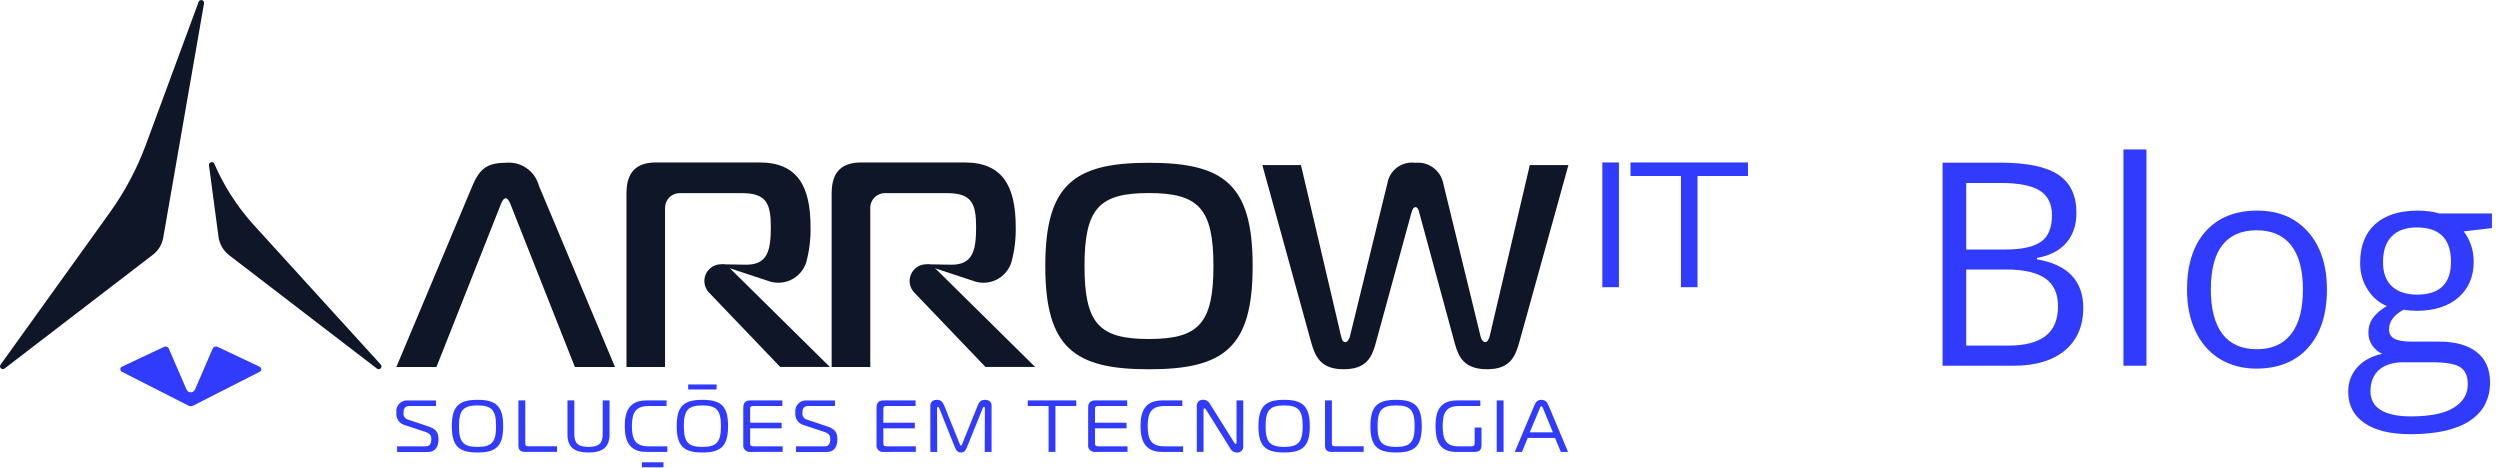
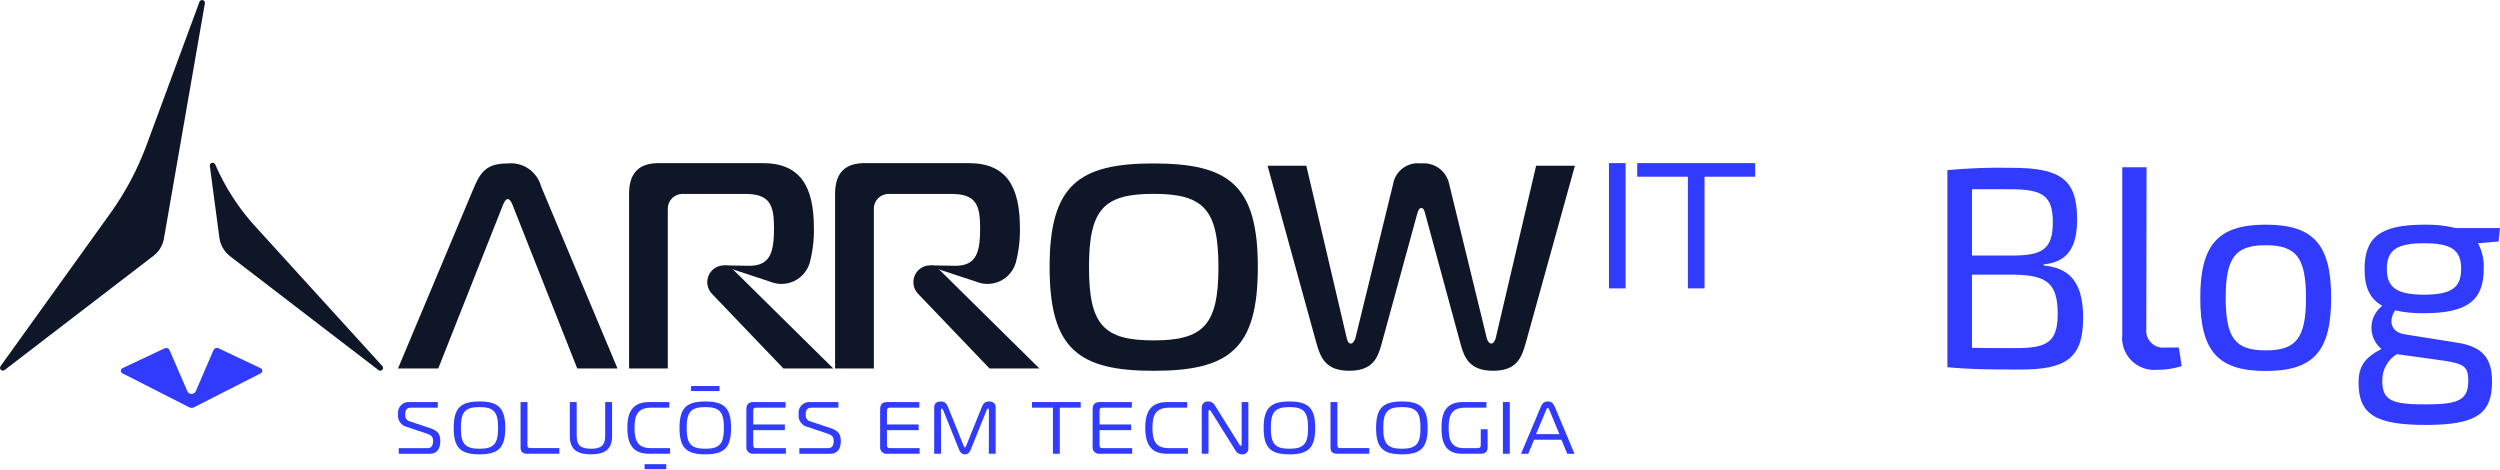
- <svg xmlns="http://www.w3.org/2000/svg" width="246" height="45.979" viewBox="0 0 246 45.979">
-   <style>
-     #Blog {font-family: 'Open Sans', sans-serif;}
-   </style>
-   <g id="Grupo_952" data-name="Grupo 952" transform="translate(-50 -141.011)">
-     <g id="Grupo_28" data-name="Grupo 28" transform="translate(50 141.011)">
-       <path id="Caminho_40" data-name="Caminho 40" d="M153.289,330.853l-4.141-1.958a.358.358,0,0,0-.481.182l-1.733,4.019a.455.455,0,0,1-.836,0l-1.738-4.014a.357.357,0,0,0-.48-.181l-4.133,1.948a.277.277,0,0,0-.008.5l6.541,3.332a.519.519,0,0,0,.472,0l6.544-3.329A.277.277,0,0,0,153.289,330.853Z" transform="translate(-127.744 -294.768)" fill="#303bfe" />
-       <path id="Caminho_41" data-name="Caminho 41" d="M161.145,297.316l14.542,11.155a.274.274,0,0,0,.37-.4l-12.635-13.887a21.879,21.879,0,0,1-3.742-5.869h0a.277.277,0,0,0-.529.147l.935,7.025A2.769,2.769,0,0,0,161.145,297.316Z" transform="translate(-138.588 -272.196)" fill="#0e1628" />
-       <path id="Caminho_42" data-name="Caminho 42" d="M133.086,252.678l-4.016,23.065a2.69,2.69,0,0,1-1.013,1.673l-14.6,11.2a.277.277,0,0,1-.393-.382l10.744-14.96a28.313,28.313,0,0,0,3.561-6.7l5.185-14.039A.277.277,0,0,1,133.086,252.678Z" transform="translate(-113.008 -252.353)" fill="#0e1628" />
-       <g id="Grupo_26" data-name="Grupo 26" transform="translate(39.003 15.985)">
-         <path id="Caminho_43" data-name="Caminho 43" d="M211.857,292.61c-.113-.312-.312-.823-.567-.823s-.455.511-.568.823l-6.243,15.779h-3.945l7.492-17.85c.709-1.675,1.475-2.242,3.264-2.242a3.052,3.052,0,0,1,3.263,2.242l7.492,17.85H218.1Z" transform="translate(-200.534 -288.264)" fill="#0e1628" />
-         <path id="Caminho_44" data-name="Caminho 44" d="M364.23,298.456c0,8.031-2.81,10.16-10.216,10.16-7.35,0-10.189-2.129-10.189-10.16s2.838-10.16,10.189-10.16C361.42,288.3,364.23,290.424,364.23,298.456Zm-10.216,7.18c4.881,0,6.357-1.5,6.357-7.18s-1.476-7.18-6.357-7.18-6.329,1.5-6.329,7.18S349.132,305.636,354.014,305.636Z" transform="translate(-279.972 -288.264)" fill="#0e1628" />
-         <path id="Caminho_45" data-name="Caminho 45" d="M404.068,290.339a2.458,2.458,0,0,1,2.753-2.043,2.541,2.541,0,0,1,2.753,2.043l3.689,15.126c.057.2.227.483.426.483.255,0,.4-.369.454-.6l3.945-16.828h3.8l-4.8,17.311c-.426,1.561-.937,2.781-3.207,2.781s-2.809-1.22-3.179-2.554l-3.491-12.856c-.085-.369-.2-.539-.369-.539-.2,0-.284.171-.4.539l-3.519,12.856c-.369,1.334-.88,2.554-3.15,2.554s-2.81-1.22-3.236-2.781l-4.768-17.311h3.8l3.945,16.828c.057.2.114.6.426.6.2,0,.34-.284.426-.483Z" transform="translate(-306.558 -288.264)" fill="#0e1628" />
-         <g id="Grupo_23" data-name="Grupo 23" transform="translate(118.667 0)">
-           <path id="Caminho_46" data-name="Caminho 46" d="M466.834,300.5V288.225h1.631V300.5Z" transform="translate(-466.834 -288.225)" fill="#303bfe" />
-           <path id="Caminho_47" data-name="Caminho 47" d="M478.017,300.5V289.558h-4.964v-1.333h11.558v1.333h-4.964V300.5Z" transform="translate(-470.282 -288.225)" fill="#303bfe" />
-         </g>
-         <g id="Grupo_24" data-name="Grupo 24" transform="translate(22.641 0)">
-           <path id="Caminho_48" data-name="Caminho 48" d="M260.632,298.244l2.5.043c2.1,0,2.415-1.409,2.415-3.708s-.431-3.335-2.847-3.335h-6.123a1.437,1.437,0,0,0-1.438,1.438v15.668h-3.795V291.244c0-2.3,1.208-3.019,2.933-3.019h10.148c3.737,0,5.031,2.328,5.031,6.354a12.3,12.3,0,0,1-.417,3.443,2.885,2.885,0,0,1-3.833,1.834l-3.686-1.216" transform="translate(-251.342 -288.225)" fill="#0e1628" />
-           <path id="Caminho_49" data-name="Caminho 49" d="M268.993,313.49,276,320.813h4.888l-9.9-9.774a1.15,1.15,0,0,0-.821-.331h0A1.645,1.645,0,0,0,268.993,313.49Z" transform="translate(-260.873 -300.689)" fill="#0e1628" />
-         </g>
-         <g id="Grupo_25" data-name="Grupo 25" transform="translate(42.84 0)">
-           <path id="Caminho_50" data-name="Caminho 50" d="M305.962,298.244l2.5.043c2.1,0,2.415-1.409,2.415-3.708s-.431-3.335-2.846-3.335H301.9a1.437,1.437,0,0,0-1.437,1.438v15.668h-3.8V291.244c0-2.3,1.208-3.019,2.933-3.019h10.148c3.737,0,5.031,2.328,5.031,6.354a12.319,12.319,0,0,1-.417,3.443,2.886,2.886,0,0,1-3.833,1.834l-3.685-1.216" transform="translate(-296.671 -288.225)" fill="#0e1628" />
-           <path id="Caminho_51" data-name="Caminho 51" d="M314.322,313.49l7.007,7.323h4.887l-9.9-9.774a1.148,1.148,0,0,0-.821-.331h0A1.645,1.645,0,0,0,314.322,313.49Z" transform="translate(-306.202 -300.689)" fill="#0e1628" />
-         </g>
+ <svg xmlns="http://www.w3.org/2000/svg" width="244.986" height="45.979" viewBox="0 0 244.986 45.979">
+   <g id="Grupo_2074" data-name="Grupo 2074" transform="translate(18886 11120.979)">
+     <path id="Caminho_40" data-name="Caminho 40" d="M153.289,330.853l-4.141-1.958a.358.358,0,0,0-.481.182l-1.733,4.019a.455.455,0,0,1-.836,0l-1.738-4.014a.357.357,0,0,0-.48-.181l-4.133,1.948a.277.277,0,0,0-.008.5l6.541,3.332a.519.519,0,0,0,.472,0l6.544-3.329A.277.277,0,0,0,153.289,330.853Z" transform="translate(-19013.744 -11415.748)" fill="#303bfe" />
+     <path id="Caminho_41" data-name="Caminho 41" d="M161.145,297.316l14.542,11.155a.274.274,0,0,0,.37-.4l-12.635-13.887a21.879,21.879,0,0,1-3.742-5.869h0a.277.277,0,0,0-.529.147l.935,7.025A2.769,2.769,0,0,0,161.145,297.316Z" transform="translate(-19024.588 -11393.175)" fill="#0e1628" />
+     <path id="Caminho_42" data-name="Caminho 42" d="M133.086,252.678l-4.016,23.065a2.69,2.69,0,0,1-1.013,1.673l-14.6,11.2a.277.277,0,0,1-.393-.382l10.744-14.96a28.313,28.313,0,0,0,3.561-6.7l5.185-14.039A.277.277,0,0,1,133.086,252.678Z" transform="translate(-18999.008 -11373.333)" fill="#0e1628" />
+     <g id="Grupo_26" data-name="Grupo 26" transform="translate(-18846.998 -11104.994)">
+       <path id="Caminho_43" data-name="Caminho 43" d="M211.857,292.61c-.113-.312-.312-.823-.567-.823s-.455.511-.568.823l-6.243,15.779h-3.945l7.492-17.85c.709-1.675,1.475-2.242,3.264-2.242a3.052,3.052,0,0,1,3.263,2.242l7.492,17.85H218.1Z" transform="translate(-200.534 -288.264)" fill="#0e1628" />
+       <path id="Caminho_44" data-name="Caminho 44" d="M364.23,298.456c0,8.031-2.81,10.16-10.216,10.16-7.35,0-10.189-2.129-10.189-10.16s2.838-10.16,10.189-10.16C361.42,288.3,364.23,290.424,364.23,298.456Zm-10.216,7.18c4.881,0,6.357-1.5,6.357-7.18s-1.476-7.18-6.357-7.18-6.329,1.5-6.329,7.18S349.132,305.636,354.014,305.636Z" transform="translate(-279.972 -288.264)" fill="#0e1628" />
+       <path id="Caminho_45" data-name="Caminho 45" d="M404.068,290.339a2.458,2.458,0,0,1,2.753-2.043,2.541,2.541,0,0,1,2.753,2.043l3.689,15.126c.057.2.227.483.426.483.255,0,.4-.369.454-.6l3.945-16.828h3.8l-4.8,17.311c-.426,1.561-.937,2.781-3.207,2.781s-2.809-1.22-3.179-2.554l-3.491-12.856c-.085-.369-.2-.539-.369-.539-.2,0-.284.171-.4.539l-3.519,12.856c-.369,1.334-.88,2.554-3.15,2.554s-2.81-1.22-3.236-2.781l-4.768-17.311h3.8l3.945,16.828c.057.2.114.6.426.6.2,0,.34-.284.426-.483Z" transform="translate(-306.558 -288.264)" fill="#0e1628" />
+       <g id="Grupo_23" data-name="Grupo 23" transform="translate(118.667 0)">
+         <path id="Caminho_46" data-name="Caminho 46" d="M466.834,300.5V288.225h1.631V300.5Z" transform="translate(-466.834 -288.225)" fill="#303bfe" />
+         <path id="Caminho_47" data-name="Caminho 47" d="M478.017,300.5V289.558h-4.964v-1.333h11.558v1.333h-4.964V300.5Z" transform="translate(-470.282 -288.225)" fill="#303bfe" />
      </g>
-       <g id="Grupo_27" data-name="Grupo 27" transform="translate(39.003 37.831)">
-         <path id="Caminho_52" data-name="Caminho 52" d="M200.606,345.288h2.83c.384,0,.536-.268.536-.709,0-.268-.058-.536-.565-.7l-2-.666a1.133,1.133,0,0,1-.868-1.252,1.045,1.045,0,0,1,1.151-1.187h2.743v.55h-2.62c-.384,0-.572.181-.572.651a.614.614,0,0,0,.478.7l1.911.637c.673.225,1.049.478,1.049,1.274,0,.688-.268,1.259-1.049,1.259h-3.019Z" transform="translate(-200.534 -339.202)" fill="#303bfe" />
-         <path id="Caminho_53" data-name="Caminho 53" d="M217.834,343.232c0,1.94-.659,2.591-2.526,2.591s-2.526-.651-2.526-2.591.673-2.591,2.526-2.591S217.834,341.292,217.834,343.232Zm-2.526,2.041c1.44,0,1.824-.507,1.824-2.041s-.384-2.041-1.824-2.041-1.824.514-1.824,2.041S213.868,345.274,215.308,345.274Z" transform="translate(-207.324 -339.129)" fill="#303bfe" />
-         <path id="Caminho_54" data-name="Caminho 54" d="M228.127,345.838c-.369,0-.644-.145-.644-.608v-4.458h.673v4.212c0,.225.073.3.319.3h2.808v.55Z" transform="translate(-215.474 -339.202)" fill="#303bfe" />
-         <path id="Caminho_55" data-name="Caminho 55" d="M241.785,344.065v-3.293h.673v3.358c0,1.339-.8,1.766-2.07,1.766s-2.07-.427-2.07-1.766v-3.358h.673v3.293c0,.941.383,1.281,1.4,1.281S241.785,345.006,241.785,344.065Z" transform="translate(-221.481 -339.202)" fill="#303bfe" />
-         <path id="Caminho_56" data-name="Caminho 56" d="M253.3,345.838h-.217c-1.694,0-2.114-1.129-2.114-2.54s.413-2.526,2.15-2.526h1.962v.55h-1.738c-1.266,0-1.672.6-1.672,1.976s.391,1.991,1.636,1.991h1.853v.55H253.3Z" transform="translate(-228.496 -339.202)" fill="#303bfe" />
-         <path id="Caminho_57" data-name="Caminho 57" d="M264.966,340.641c-1.853,0-2.526.651-2.526,2.591s.673,2.592,2.526,2.592,2.526-.652,2.526-2.592S266.834,340.641,264.966,340.641Zm0,4.633c-1.44,0-1.824-.507-1.824-2.041s.384-2.041,1.824-2.041,1.824.514,1.824,2.041S266.406,345.274,264.966,345.274Z" transform="translate(-234.854 -339.129)" fill="#303bfe" />
-         <path id="Caminho_58" data-name="Caminho 58" d="M277.85,345.838a.631.631,0,0,1-.709-.717v-3.634c0-.543.268-.716.709-.716h3.134v.55h-2.837c-.282,0-.333.086-.333.34v1.31h3.1v.55h-3.1v1.419c0,.253.051.347.333.347h2.866v.55Z" transform="translate(-243.004 -339.202)" fill="#303bfe" />
-         <path id="Caminho_59" data-name="Caminho 59" d="M288.7,345.288h2.83c.384,0,.536-.268.536-.709,0-.268-.058-.536-.565-.7l-2-.666a1.133,1.133,0,0,1-.868-1.252,1.045,1.045,0,0,1,1.151-1.187h2.744v.55H289.9c-.384,0-.572.181-.572.651a.614.614,0,0,0,.478.7l1.911.637c.673.225,1.049.478,1.049,1.274,0,.688-.268,1.259-1.049,1.259H288.7Z" transform="translate(-249.371 -339.202)" fill="#303bfe" />
-         <path id="Caminho_60" data-name="Caminho 60" d="M307.268,345.838a.631.631,0,0,1-.709-.717v-3.634c0-.543.268-.716.709-.716H310.4v.55h-2.837c-.283,0-.333.086-.333.34v1.31h3.1v.55h-3.1v1.419c0,.253.05.347.333.347h2.866v.55Z" transform="translate(-259.313 -339.202)" fill="#303bfe" />
-         <path id="Caminho_61" data-name="Caminho 61" d="M322.076,345.245c-.145.355-.268.579-.615.579s-.478-.224-.623-.579l-1.506-3.757c-.029-.073-.079-.159-.13-.159s-.094.072-.094.144l.014,4.292h-.673v-4.552c0-.369.246-.572.644-.572.434,0,.586.246.724.579l1.512,3.75c.036.094.065.173.131.173s.094-.079.13-.173l1.513-3.75c.13-.332.282-.579.717-.579.4,0,.652.2.652.572v4.552H323.8l.015-4.292c0-.13-.065-.144-.094-.144-.05,0-.1.086-.13.159Z" transform="translate(-265.905 -339.129)" fill="#303bfe" />
-         <path id="Caminho_62" data-name="Caminho 62" d="M342.006,345.838v-4.516h-2.049v-.55h4.77v.55h-2.048v4.516Z" transform="translate(-277.828 -339.202)" fill="#303bfe" />
-         <path id="Caminho_63" data-name="Caminho 63" d="M354,345.838a.631.631,0,0,1-.709-.717v-3.634c0-.543.268-.716.709-.716h3.134v.55H354.3c-.282,0-.333.086-.333.34v1.31h3.1v.55h-3.1v1.419c0,.253.05.347.333.347h2.866v.55Z" transform="translate(-285.221 -339.202)" fill="#303bfe" />
-         <path id="Caminho_64" data-name="Caminho 64" d="M366.973,345.838c-1.694,0-2.114-1.129-2.114-2.54s.413-2.526,2.15-2.526h1.962v.55h-1.737c-1.267,0-1.672.6-1.672,1.976s.391,1.991,1.635,1.991h1.846v.55Z" transform="translate(-291.633 -339.202)" fill="#303bfe" />
-         <path id="Caminho_65" data-name="Caminho 65" d="M381.853,345.187a.568.568,0,0,1-.608.637.706.706,0,0,1-.666-.4l-2.388-3.822c-.051-.087-.094-.123-.145-.123-.029,0-.1.029-.1.145v4.14h-.659v-4.524a.567.567,0,0,1,.623-.6.688.688,0,0,1,.651.369l2.411,3.851c.036.058.065.123.137.123s.087-.079.087-.123V340.7h.659Z" transform="translate(-298.523 -339.129)" fill="#303bfe" />
-         <path id="Caminho_66" data-name="Caminho 66" d="M395.95,343.232c0,1.94-.659,2.591-2.526,2.591s-2.526-.651-2.526-2.591.673-2.591,2.526-2.591S395.95,341.292,395.95,343.232Zm-2.526,2.041c1.44,0,1.824-.507,1.824-2.041s-.384-2.041-1.824-2.041-1.824.514-1.824,2.041S391.984,345.274,393.424,345.274Z" transform="translate(-306.069 -339.129)" fill="#303bfe" />
-         <path id="Caminho_67" data-name="Caminho 67" d="M406.243,345.838c-.369,0-.644-.145-.644-.608v-4.458h.673v4.212c0,.225.072.3.318.3H409.4v.55Z" transform="translate(-314.219 -339.202)" fill="#303bfe" />
-         <path id="Caminho_68" data-name="Caminho 68" d="M420.674,343.232c0,1.94-.659,2.591-2.526,2.591s-2.526-.651-2.526-2.591.673-2.591,2.526-2.591S420.674,341.292,420.674,343.232Zm-2.526,2.041c1.44,0,1.824-.507,1.824-2.041s-.384-2.041-1.824-2.041-1.824.514-1.824,2.041S416.707,345.274,418.148,345.274Z" transform="translate(-319.775 -339.129)" fill="#303bfe" />
-         <path id="Caminho_69" data-name="Caminho 69" d="M434.522,345.18c0,.471-.232.659-.666.659h-1.839c-1.643,0-2.019-1.122-2.019-2.533s.376-2.533,2.113-2.533h2.295v.55h-2.07c-1.267,0-1.636.608-1.636,1.983s.369,1.983,1.535,1.983h1.281c.253,0,.333-.087.333-.34v-1.512h.673Z" transform="translate(-327.745 -339.202)" fill="#303bfe" />
-         <path id="Caminho_70" data-name="Caminho 70" d="M443.513,345.838v-5.066h.673v5.066Z" transform="translate(-335.238 -339.202)" fill="#303bfe" />
-         <path id="Caminho_71" data-name="Caminho 71" d="M449.418,341.2c.152-.355.312-.557.7-.557s.557.21.7.557l1.918,4.567h-.709l-.572-1.375h-2.686l-.564,1.375h-.709Zm-.449,2.642h2.28l-.955-2.323c-.044-.1-.094-.246-.181-.246s-.131.144-.174.246Z" transform="translate(-337.444 -339.129)" fill="#303bfe" />
-         <rect id="Retângulo_69" data-name="Retângulo 69" width="2.794" height="0.492" transform="translate(28.715)" fill="#303bfe" />
-         <rect id="Retângulo_70" data-name="Retângulo 70" width="2.124" height="0.492" transform="translate(24.163 7.657)" fill="#303bfe" />
+       <g id="Grupo_24" data-name="Grupo 24" transform="translate(22.641 0)">
+         <path id="Caminho_48" data-name="Caminho 48" d="M260.632,298.244l2.5.043c2.1,0,2.415-1.409,2.415-3.708s-.431-3.335-2.847-3.335h-6.123a1.437,1.437,0,0,0-1.438,1.438v15.668h-3.795V291.244c0-2.3,1.208-3.019,2.933-3.019h10.148c3.737,0,5.031,2.328,5.031,6.354a12.3,12.3,0,0,1-.417,3.443,2.885,2.885,0,0,1-3.833,1.834l-3.686-1.216" transform="translate(-251.342 -288.225)" fill="#0e1628" />
+         <path id="Caminho_49" data-name="Caminho 49" d="M268.993,313.49,276,320.813h4.888l-9.9-9.774a1.15,1.15,0,0,0-.821-.331h0A1.645,1.645,0,0,0,268.993,313.49Z" transform="translate(-260.873 -300.689)" fill="#0e1628" />
+       </g>
+       <g id="Grupo_25" data-name="Grupo 25" transform="translate(42.84 0)">
+         <path id="Caminho_50" data-name="Caminho 50" d="M305.962,298.244l2.5.043c2.1,0,2.415-1.409,2.415-3.708s-.431-3.335-2.846-3.335H301.9a1.437,1.437,0,0,0-1.437,1.438v15.668h-3.8V291.244c0-2.3,1.208-3.019,2.933-3.019h10.148c3.737,0,5.031,2.328,5.031,6.354a12.319,12.319,0,0,1-.417,3.443,2.886,2.886,0,0,1-3.833,1.834l-3.685-1.216" transform="translate(-296.671 -288.225)" fill="#0e1628" />
+         <path id="Caminho_51" data-name="Caminho 51" d="M314.322,313.49l7.007,7.323h4.887l-9.9-9.774a1.148,1.148,0,0,0-.821-.331h0A1.645,1.645,0,0,0,314.322,313.49Z" transform="translate(-306.202 -300.689)" fill="#0e1628" />
      </g>
    </g>
-     <text id="Blog" transform="translate(267 177)" fill="#303bfe" font-size="28">
-       <tspan x="-28.602" y="0">Blog</tspan>
-     </text>
+     <g id="Grupo_27" data-name="Grupo 27" transform="translate(-18846.998 -11083.149)">
+       <path id="Caminho_52" data-name="Caminho 52" d="M200.606,345.288h2.83c.384,0,.536-.268.536-.709,0-.268-.058-.536-.565-.7l-2-.666a1.133,1.133,0,0,1-.868-1.252,1.045,1.045,0,0,1,1.151-1.187h2.743v.55h-2.62c-.384,0-.572.181-.572.651a.614.614,0,0,0,.478.7l1.911.637c.673.225,1.049.478,1.049,1.274,0,.688-.268,1.259-1.049,1.259h-3.019Z" transform="translate(-200.534 -339.202)" fill="#303bfe" />
+       <path id="Caminho_53" data-name="Caminho 53" d="M217.834,343.232c0,1.94-.659,2.591-2.526,2.591s-2.526-.651-2.526-2.591.673-2.591,2.526-2.591S217.834,341.292,217.834,343.232Zm-2.526,2.041c1.44,0,1.824-.507,1.824-2.041s-.384-2.041-1.824-2.041-1.824.514-1.824,2.041S213.868,345.274,215.308,345.274Z" transform="translate(-207.324 -339.129)" fill="#303bfe" />
+       <path id="Caminho_54" data-name="Caminho 54" d="M228.127,345.838c-.369,0-.644-.145-.644-.608v-4.458h.673v4.212c0,.225.073.3.319.3h2.808v.55Z" transform="translate(-215.474 -339.202)" fill="#303bfe" />
+       <path id="Caminho_55" data-name="Caminho 55" d="M241.785,344.065v-3.293h.673v3.358c0,1.339-.8,1.766-2.07,1.766s-2.07-.427-2.07-1.766v-3.358h.673v3.293c0,.941.383,1.281,1.4,1.281S241.785,345.006,241.785,344.065Z" transform="translate(-221.481 -339.202)" fill="#303bfe" />
+       <path id="Caminho_56" data-name="Caminho 56" d="M253.3,345.838h-.217c-1.694,0-2.114-1.129-2.114-2.54s.413-2.526,2.15-2.526h1.962v.55h-1.738c-1.266,0-1.672.6-1.672,1.976s.391,1.991,1.636,1.991h1.853v.55H253.3Z" transform="translate(-228.496 -339.202)" fill="#303bfe" />
+       <path id="Caminho_57" data-name="Caminho 57" d="M264.966,340.641c-1.853,0-2.526.651-2.526,2.591s.673,2.592,2.526,2.592,2.526-.652,2.526-2.592S266.834,340.641,264.966,340.641Zm0,4.633c-1.44,0-1.824-.507-1.824-2.041s.384-2.041,1.824-2.041,1.824.514,1.824,2.041S266.406,345.274,264.966,345.274Z" transform="translate(-234.854 -339.129)" fill="#303bfe" />
+       <path id="Caminho_58" data-name="Caminho 58" d="M277.85,345.838a.631.631,0,0,1-.709-.717v-3.634c0-.543.268-.716.709-.716h3.134v.55h-2.837c-.282,0-.333.086-.333.34v1.31h3.1v.55h-3.1v1.419c0,.253.051.347.333.347h2.866v.55Z" transform="translate(-243.004 -339.202)" fill="#303bfe" />
+       <path id="Caminho_59" data-name="Caminho 59" d="M288.7,345.288h2.83c.384,0,.536-.268.536-.709,0-.268-.058-.536-.565-.7l-2-.666a1.133,1.133,0,0,1-.868-1.252,1.045,1.045,0,0,1,1.151-1.187h2.744v.55H289.9c-.384,0-.572.181-.572.651a.614.614,0,0,0,.478.7l1.911.637c.673.225,1.049.478,1.049,1.274,0,.688-.268,1.259-1.049,1.259H288.7Z" transform="translate(-249.371 -339.202)" fill="#303bfe" />
+       <path id="Caminho_60" data-name="Caminho 60" d="M307.268,345.838a.631.631,0,0,1-.709-.717v-3.634c0-.543.268-.716.709-.716H310.4v.55h-2.837c-.283,0-.333.086-.333.34v1.31h3.1v.55h-3.1v1.419c0,.253.05.347.333.347h2.866v.55Z" transform="translate(-259.313 -339.202)" fill="#303bfe" />
+       <path id="Caminho_61" data-name="Caminho 61" d="M322.076,345.245c-.145.355-.268.579-.615.579s-.478-.224-.623-.579l-1.506-3.757c-.029-.073-.079-.159-.13-.159s-.094.072-.094.144l.014,4.292h-.673v-4.552c0-.369.246-.572.644-.572.434,0,.586.246.724.579l1.512,3.75c.036.094.065.173.131.173s.094-.079.13-.173l1.513-3.75c.13-.332.282-.579.717-.579.4,0,.652.2.652.572v4.552H323.8l.015-4.292c0-.13-.065-.144-.094-.144-.05,0-.1.086-.13.159Z" transform="translate(-265.905 -339.129)" fill="#303bfe" />
+       <path id="Caminho_62" data-name="Caminho 62" d="M342.006,345.838v-4.516h-2.049v-.55h4.77v.55h-2.048v4.516Z" transform="translate(-277.828 -339.202)" fill="#303bfe" />
+       <path id="Caminho_63" data-name="Caminho 63" d="M354,345.838a.631.631,0,0,1-.709-.717v-3.634c0-.543.268-.716.709-.716h3.134v.55H354.3c-.282,0-.333.086-.333.34v1.31h3.1v.55h-3.1v1.419c0,.253.05.347.333.347h2.866v.55Z" transform="translate(-285.221 -339.202)" fill="#303bfe" />
+       <path id="Caminho_64" data-name="Caminho 64" d="M366.973,345.838c-1.694,0-2.114-1.129-2.114-2.54s.413-2.526,2.15-2.526h1.962v.55h-1.737c-1.267,0-1.672.6-1.672,1.976s.391,1.991,1.635,1.991h1.846v.55Z" transform="translate(-291.633 -339.202)" fill="#303bfe" />
+       <path id="Caminho_65" data-name="Caminho 65" d="M381.853,345.187a.568.568,0,0,1-.608.637.706.706,0,0,1-.666-.4l-2.388-3.822c-.051-.087-.094-.123-.145-.123-.029,0-.1.029-.1.145v4.14h-.659v-4.524a.567.567,0,0,1,.623-.6.688.688,0,0,1,.651.369l2.411,3.851c.036.058.065.123.137.123s.087-.079.087-.123V340.7h.659Z" transform="translate(-298.523 -339.129)" fill="#303bfe" />
+       <path id="Caminho_66" data-name="Caminho 66" d="M395.95,343.232c0,1.94-.659,2.591-2.526,2.591s-2.526-.651-2.526-2.591.673-2.591,2.526-2.591S395.95,341.292,395.95,343.232Zm-2.526,2.041c1.44,0,1.824-.507,1.824-2.041s-.384-2.041-1.824-2.041-1.824.514-1.824,2.041S391.984,345.274,393.424,345.274Z" transform="translate(-306.069 -339.129)" fill="#303bfe" />
+       <path id="Caminho_67" data-name="Caminho 67" d="M406.243,345.838c-.369,0-.644-.145-.644-.608v-4.458h.673v4.212c0,.225.072.3.318.3H409.4v.55Z" transform="translate(-314.219 -339.202)" fill="#303bfe" />
+       <path id="Caminho_68" data-name="Caminho 68" d="M420.674,343.232c0,1.94-.659,2.591-2.526,2.591s-2.526-.651-2.526-2.591.673-2.591,2.526-2.591S420.674,341.292,420.674,343.232Zm-2.526,2.041c1.44,0,1.824-.507,1.824-2.041s-.384-2.041-1.824-2.041-1.824.514-1.824,2.041S416.707,345.274,418.148,345.274Z" transform="translate(-319.775 -339.129)" fill="#303bfe" />
+       <path id="Caminho_69" data-name="Caminho 69" d="M434.522,345.18c0,.471-.232.659-.666.659h-1.839c-1.643,0-2.019-1.122-2.019-2.533s.376-2.533,2.113-2.533h2.295v.55h-2.07c-1.267,0-1.636.608-1.636,1.983s.369,1.983,1.535,1.983h1.281c.253,0,.333-.087.333-.34v-1.512h.673Z" transform="translate(-327.745 -339.202)" fill="#303bfe" />
+       <path id="Caminho_70" data-name="Caminho 70" d="M443.513,345.838v-5.066h.673v5.066Z" transform="translate(-335.238 -339.202)" fill="#303bfe" />
+       <path id="Caminho_71" data-name="Caminho 71" d="M449.418,341.2c.152-.355.312-.557.7-.557s.557.21.7.557l1.918,4.567h-.709l-.572-1.375h-2.686l-.564,1.375h-.709Zm-.449,2.642h2.28l-.955-2.323c-.044-.1-.094-.246-.181-.246s-.131.144-.174.246Z" transform="translate(-337.444 -339.129)" fill="#303bfe" />
+       <rect id="Retângulo_69" data-name="Retângulo 69" width="2.794" height="0.492" transform="translate(28.715)" fill="#303bfe" />
+       <rect id="Retângulo_70" data-name="Retângulo 70" width="2.124" height="0.492" transform="translate(24.163 7.657)" fill="#303bfe" />
+     </g>
+     <path id="Caminho_13923" data-name="Caminho 13923" d="M-16.73-10.08c2.324-.224,3.276-1.652,3.276-4.424,0-3.976-1.708-5.04-6.44-5.04a56.726,56.726,0,0,0-6.272.224V0c2.184.2,3.836.224,7.14.224,4.424,0,6.16-1.064,6.16-5.04,0-3.08-.98-4.9-3.864-5.152Zm-3.276-7.364c3.108,0,4.172.588,4.172,3.22,0,2.6-.98,3.248-3.78,3.276h-4.144v-6.5Zm.588,15.568c-1.68,0-3.192,0-4.34-.028V-9.072h4.172c3.164.056,4.228.84,4.228,3.836C-15.358-2.492-16.366-1.876-19.418-1.876ZM-6.65-19.6H-9.03V-3.22A3.13,3.13,0,0,0-5.7.252,7.886,7.886,0,0,0-3.206-.112l-.28-1.82H-4.8a1.657,1.657,0,0,1-1.876-1.82ZM5.026-13.972c-4.676,0-6.412,1.96-6.412,7.168C-1.386-1.568.35.364,5.026.364c4.7,0,6.412-1.932,6.412-7.168C11.438-12.012,9.73-13.972,5.026-13.972Zm0,2.016c2.968,0,3.948,1.176,3.948,5.152s-.98,5.152-3.948,5.152S1.106-2.828,1.106-6.8,2.058-11.956,5.026-11.956Zm22.82-.364.14-1.316H23.674a11.956,11.956,0,0,0-3.108-.336c-4.4,0-5.852,1.288-5.852,4.368,0,1.708.476,2.884,1.736,3.584a2.7,2.7,0,0,0-.084,4.228c-1.6.84-2.24,1.652-2.24,3.3,0,3.108,1.652,4.144,6.58,4.144,4.872,0,6.5-1.036,6.5-4.228,0-2.268-.868-3.444-3.444-3.836l-5.1-.812c-1.484-.224-1.568-1.456-.952-2.352a11.607,11.607,0,0,0,2.828.28c4.368,0,5.852-1.344,5.852-4.34a4.8,4.8,0,0,0-.56-2.52ZM20.538-7.112c-2.716,0-3.64-.728-3.64-2.52,0-1.82.924-2.52,3.64-2.52,2.744,0,3.64.7,3.64,2.52C24.178-7.84,23.282-7.112,20.538-7.112Zm4.34,8.428c0,1.876-.9,2.324-4.2,2.324-3.332,0-4.228-.392-4.228-2.324a3,3,0,0,1,1.428-2.6l4.648.644C24.458-.336,24.878-.056,24.878,1.316Z" transform="translate(-18669 -11084.99)" fill="#303bfe" />
  </g>
</svg>
